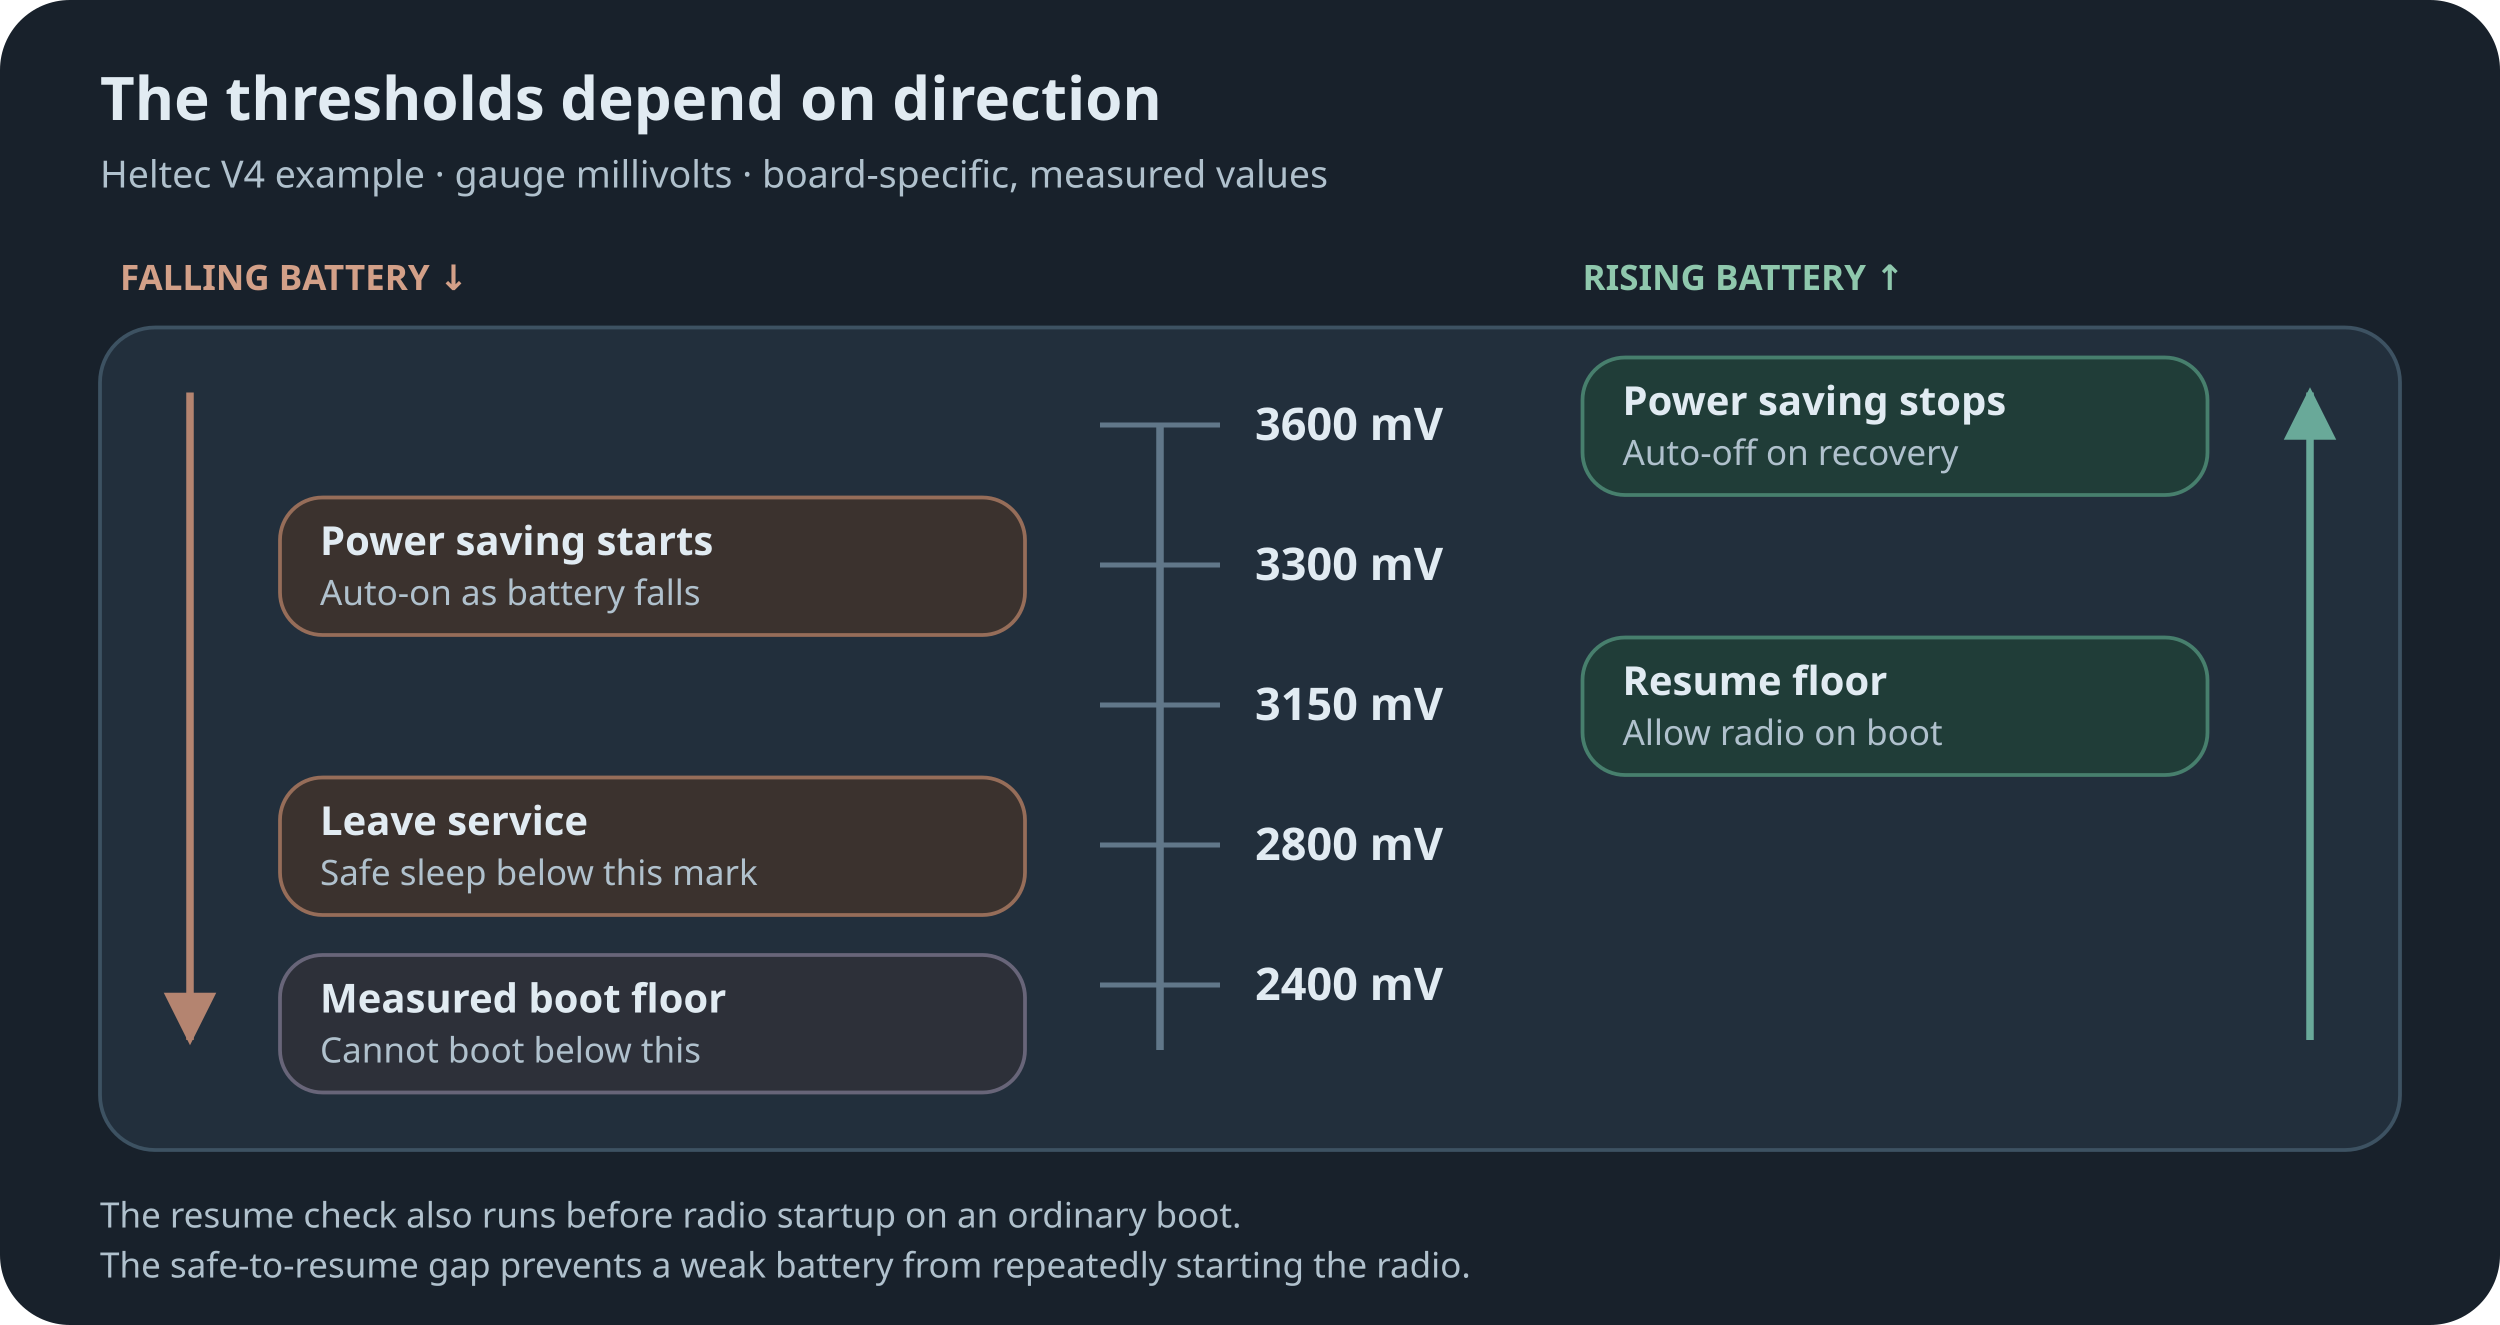
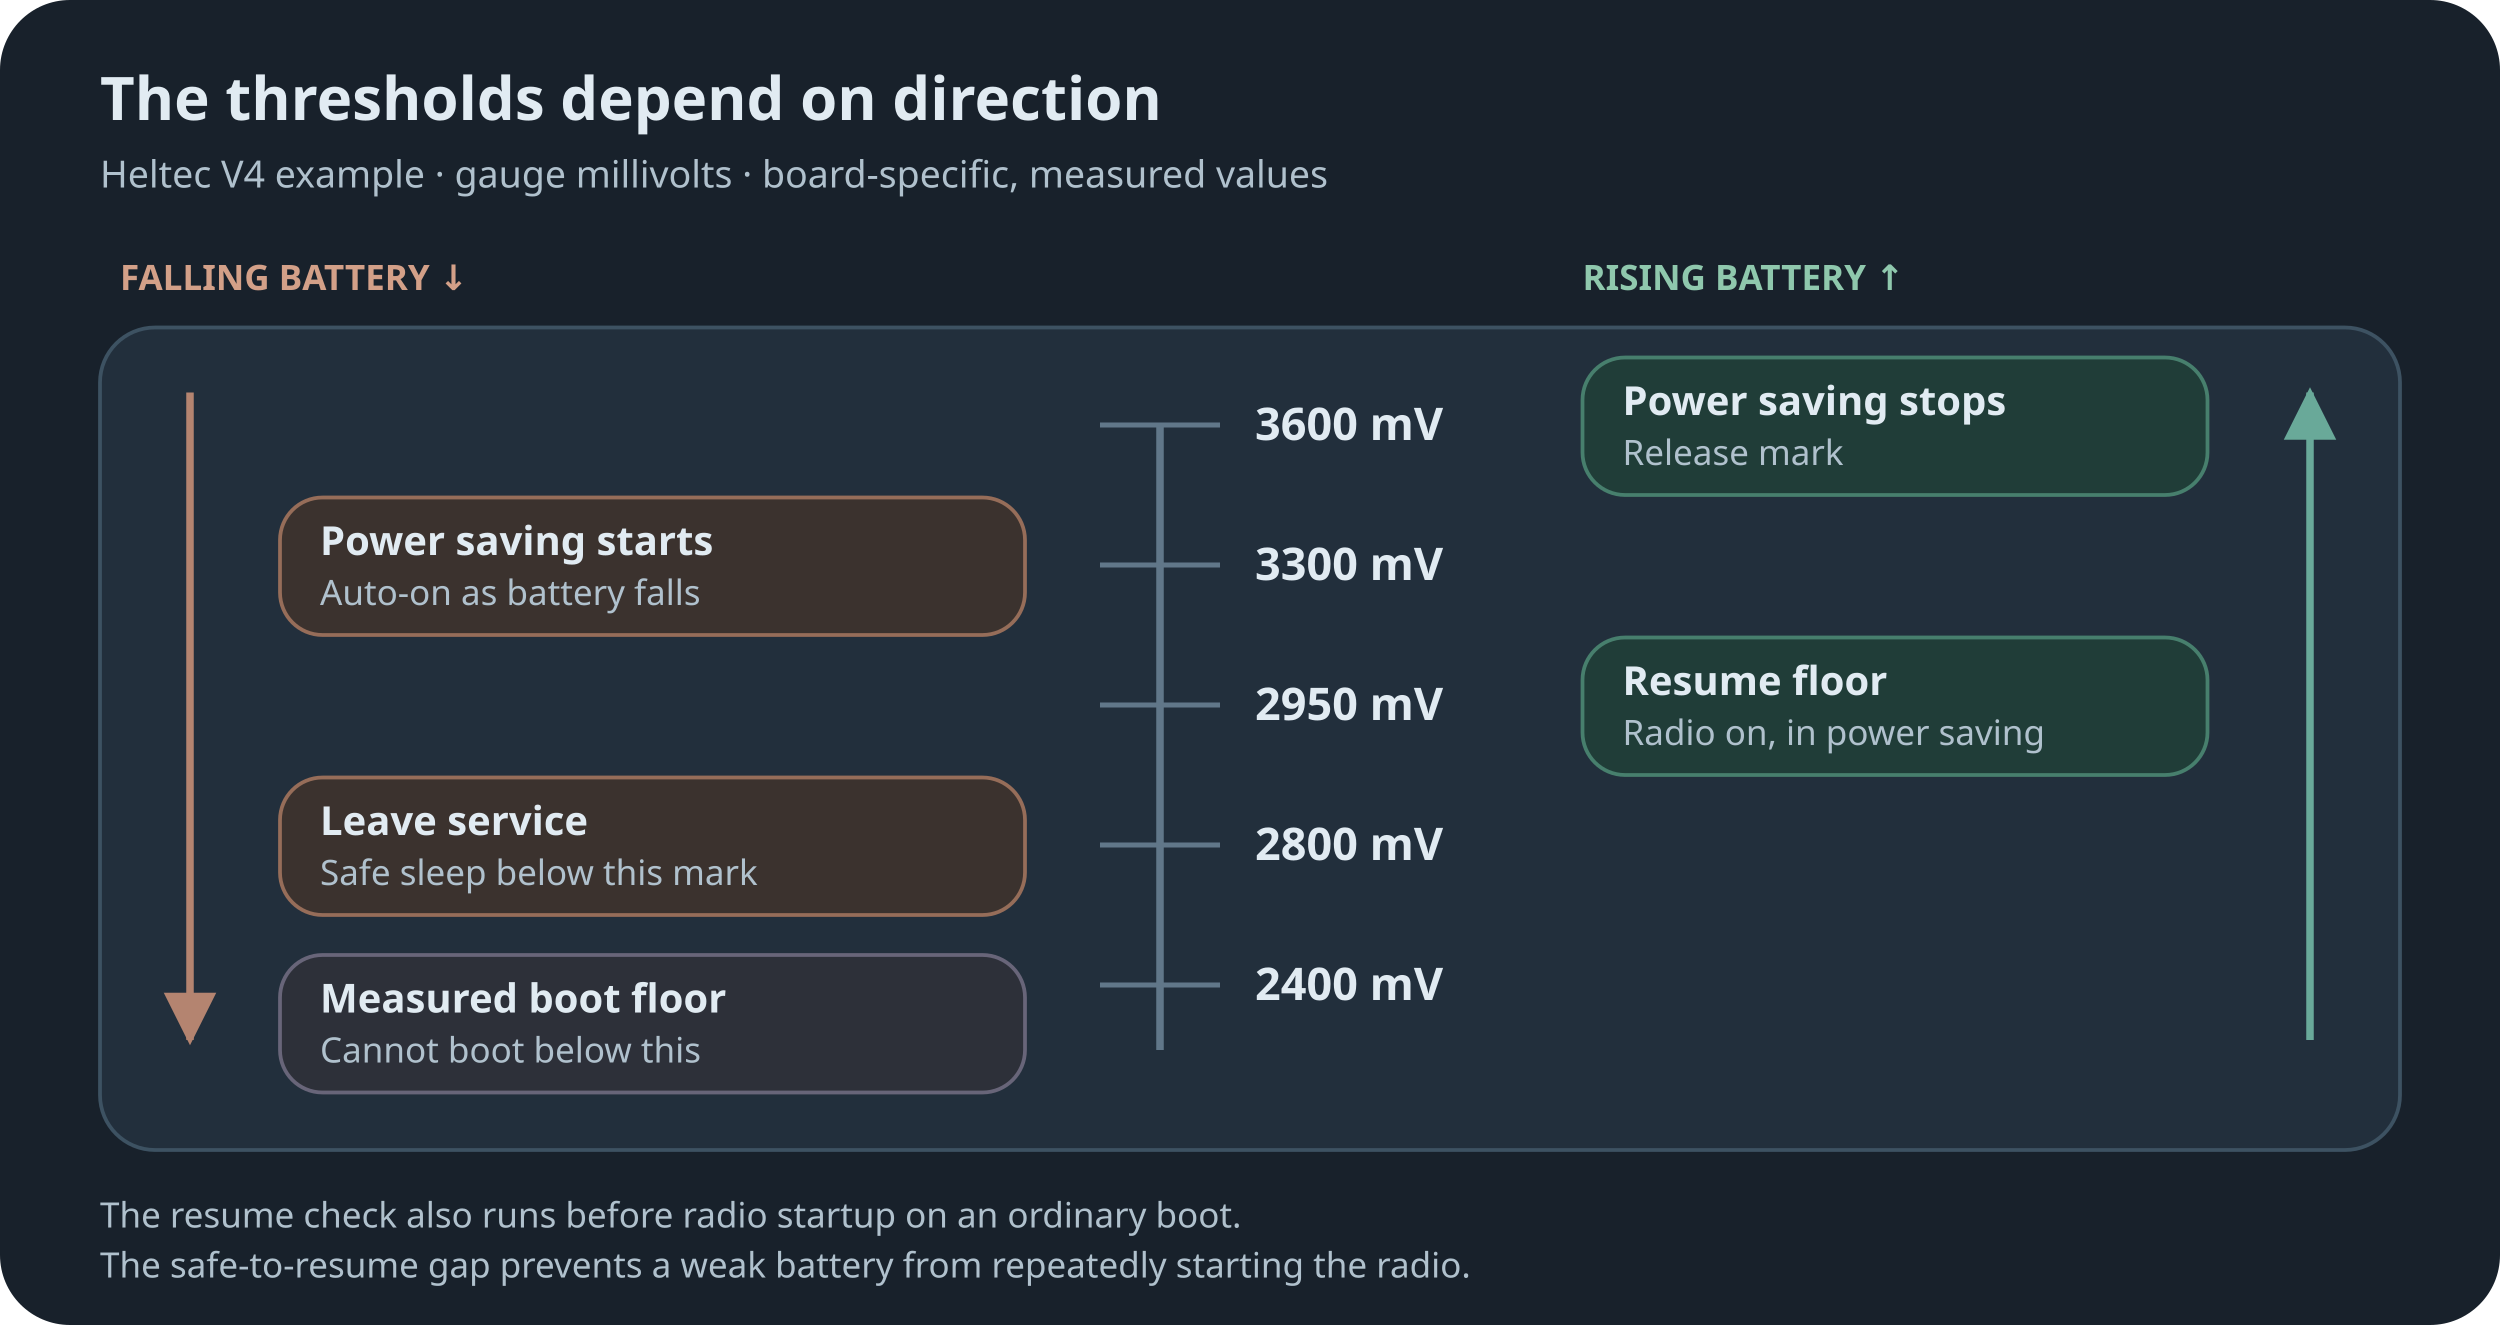
<svg xmlns="http://www.w3.org/2000/svg" viewBox="0 0 1000 530" role="img" aria-labelledby="title desc">
  <defs>
    <marker id="down" viewBox="0 0 10 10" refX="9" refY="5" markerWidth="7" markerHeight="7" orient="auto">
      <path d="M0 0 10 5 0 10Z" fill="#b48470" />
    </marker>
    <marker id="up" viewBox="0 0 10 10" refX="9" refY="5" markerWidth="7" markerHeight="7" orient="auto">
      <path d="M0 0 10 5 0 10Z" fill="#69a999" />
    </marker>
    <style>.bg{fill:#18212b}.panel{fill:#222f3c;stroke:#3d5262;stroke-width:1.5}.head{font:700 24px system-ui,sans-serif;fill:#e1ebf2}.sub{font:15px system-ui,sans-serif;fill:#b0c1cd}.lane{font:700 14px system-ui,sans-serif}.mv{font:700 18px system-ui,sans-serif;fill:#e1ebf2}.label{font:700 16px system-ui,sans-serif;fill:#e1ebf2}.body{font:14px system-ui,sans-serif;fill:#b0c1cd}.note{font:14px system-ui,sans-serif;fill:#b0c1cd}</style>
  </defs>
  <rect class="bg" width="1000" height="530" rx="28" />
  <text class="head" x="40" y="48">The thresholds depend on direction</text>
  <text class="sub" x="40" y="75">Heltec V4 example · gauge millivolts · board-specific, measured values</text>
  <text class="lane" x="48" y="116" fill="#d3a088">FALLING BATTERY ↓</text>
  <text class="lane" x="633" y="116" fill="#8fc8ad">RISING BATTERY ↑</text>
  <rect class="panel" x="40" y="131" width="920" height="329" rx="22" />
  <path d="M76 157V416" fill="none" stroke="#b48470" stroke-width="3" marker-end="url(#down)" />
  <path d="M924 416V157" fill="none" stroke="#69a999" stroke-width="3" marker-end="url(#up)" />
  <path d="M464 170V420" stroke="#617789" stroke-width="3" />
  <path d="M440 170H488M440 226H488M440 282H488M440 338H488M440 394H488" stroke="#617789" stroke-width="2" />
  <text class="mv" x="502" y="176">3600 mV</text>
  <text class="mv" x="502" y="232">3300 mV</text>
-   <text class="mv" x="502" y="288">3150 mV</text>
+   <text class="mv" x="502" y="288">2950 mV</text>
  <text class="mv" x="502" y="344">2800 mV</text>
  <text class="mv" x="502" y="400">2400 mV</text>
  <rect x="633" y="143" width="250" height="55" rx="17" fill="#203d38" stroke="#477f6d" stroke-width="1.5" />
  <text class="label" x="649" y="166">Power saving stops</text>
-   <text class="body" x="649" y="186">Auto-off on recovery</text>
+   <text class="body" x="649" y="186">Release mark</text>
  <rect x="112" y="199" width="298" height="55" rx="17" fill="#3b322e" stroke="#966d59" stroke-width="1.5" />
  <text class="label" x="128" y="222">Power saving starts</text>
  <text class="body" x="128" y="242">Auto-on as battery falls</text>
  <rect x="633" y="255" width="250" height="55" rx="17" fill="#203d38" stroke="#477f6d" stroke-width="1.5" />
  <text class="label" x="649" y="278">Resume floor</text>
-   <text class="body" x="649" y="298">Allow radio on boot</text>
+   <text class="body" x="649" y="298">Radio on, in power saving</text>
  <rect x="112" y="311" width="298" height="55" rx="17" fill="#3b322e" stroke="#966d59" stroke-width="1.5" />
  <text class="label" x="128" y="334">Leave service</text>
  <text class="body" x="128" y="354">Safe sleep below this mark</text>
  <rect x="112" y="382" width="298" height="55" rx="17" fill="#2d3039" stroke="#686579" stroke-width="1.5" />
  <text class="label" x="128" y="405">Measured boot floor</text>
  <text class="body" x="128" y="425">Cannot boot below this</text>
  <text class="note" x="40" y="491">The resume check also runs before radio startup on an ordinary boot.</text>
  <text class="note" x="40" y="511">The safe-to-resume gap prevents a weak battery from repeatedly starting the radio.</text>
</svg>
